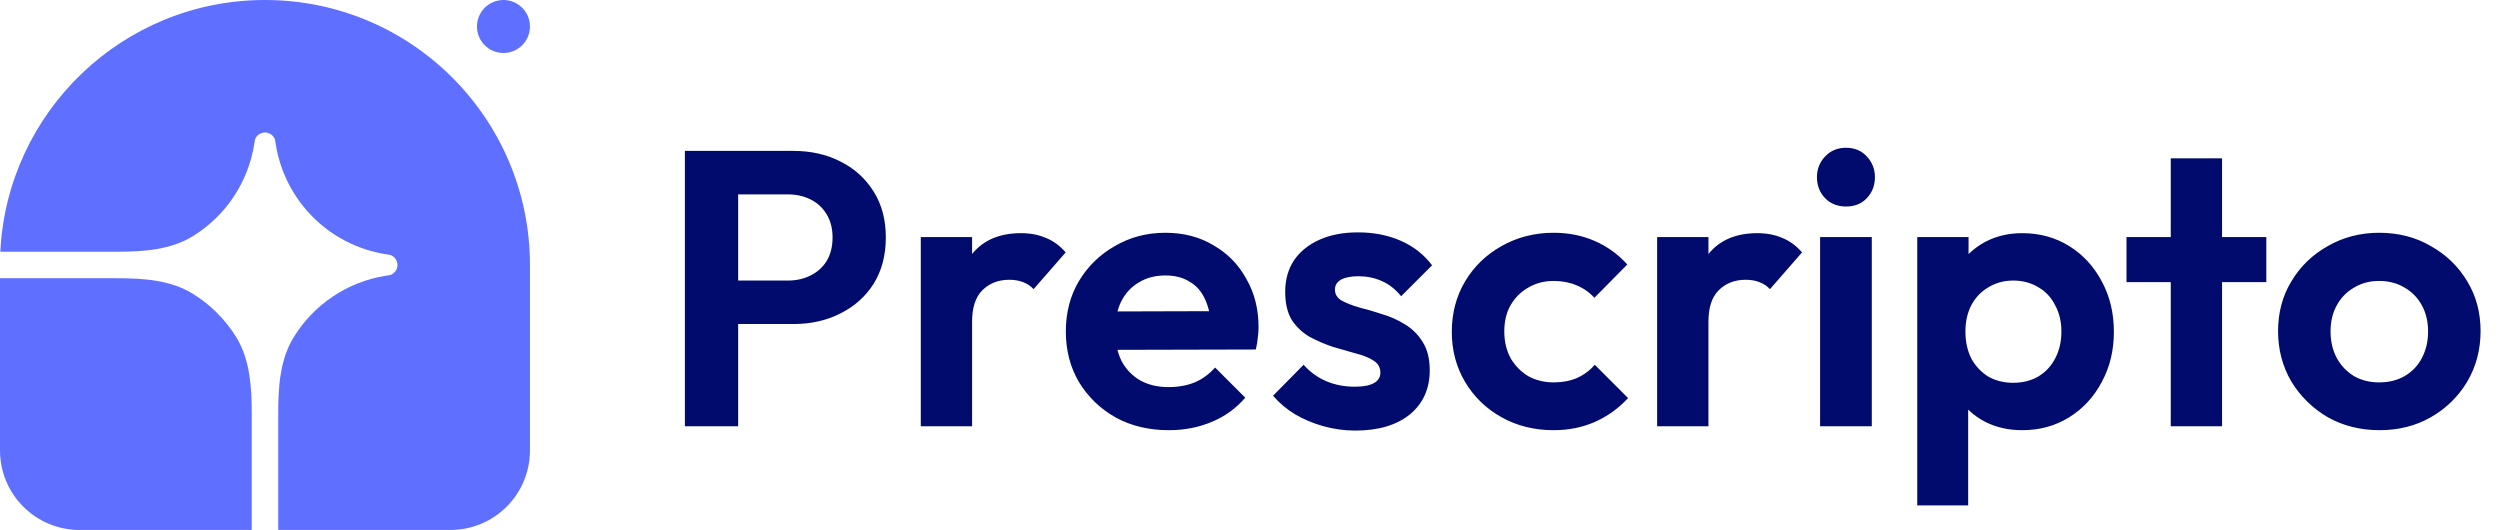
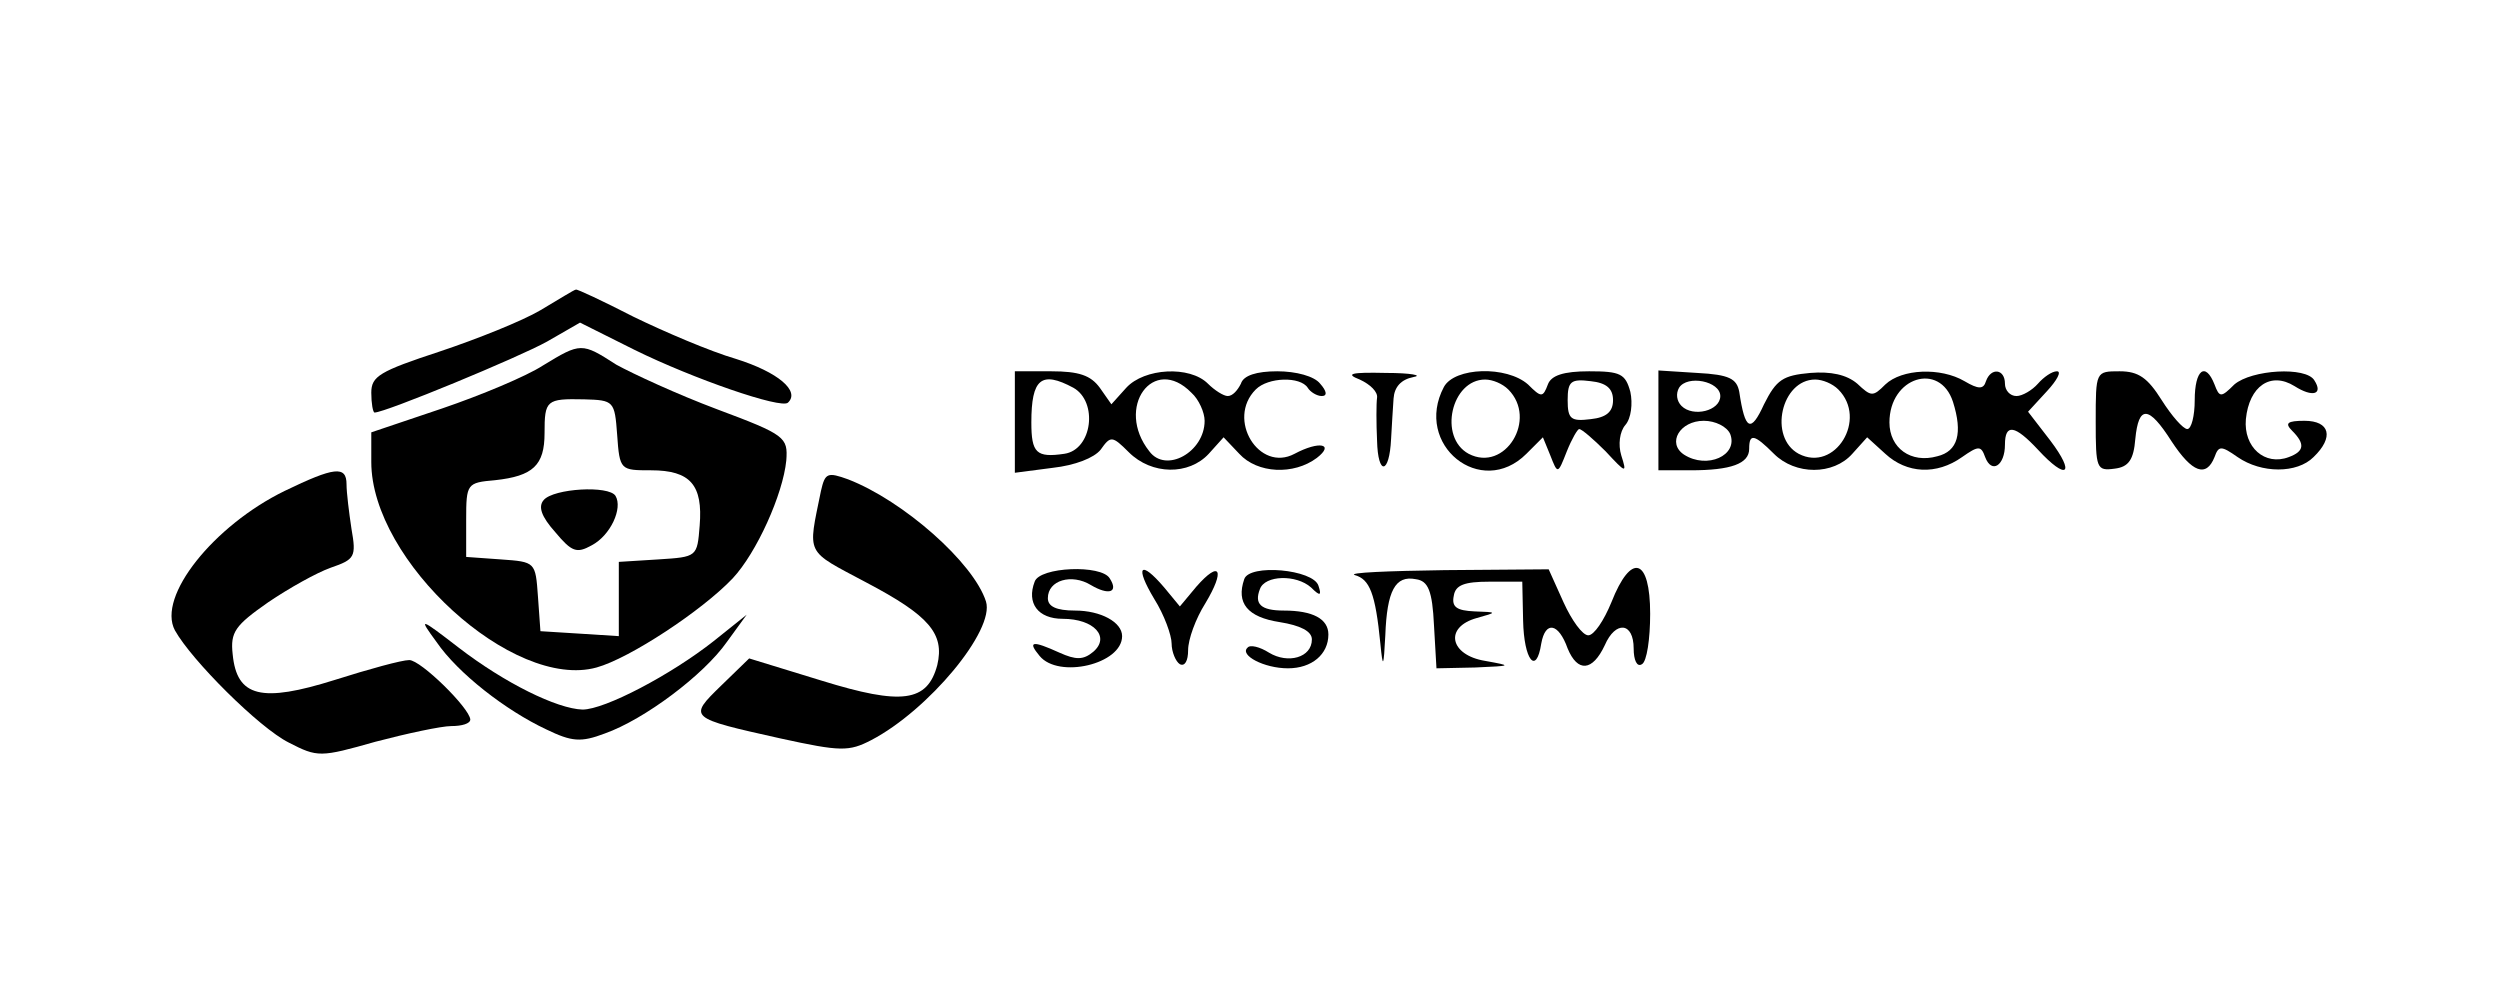
- <svg xmlns="http://www.w3.org/2000/svg" width="217" height="46" viewBox="0 0 217 46" fill="none">
-   <path d="M23 0C35.703 0 46 10.297 46 23V39.1C46 40.93 45.273 42.685 43.979 43.979C42.685 45.273 40.93 46 39.1 46H24.15V35.91C24.15 33.608 24.29 31.223 25.497 29.263C26.362 27.859 27.518 26.657 28.888 25.738C30.258 24.82 31.81 24.208 33.437 23.942L33.878 23.871C34.059 23.808 34.217 23.691 34.328 23.535C34.44 23.379 34.5 23.192 34.5 23C34.5 22.808 34.44 22.621 34.328 22.465C34.217 22.309 34.059 22.192 33.878 22.129L33.437 22.058C31.059 21.67 28.863 20.544 27.159 18.84C25.456 17.137 24.33 14.941 23.942 12.563L23.87 12.122C23.808 11.941 23.691 11.783 23.535 11.671C23.379 11.56 23.192 11.5 23 11.5C22.808 11.5 22.621 11.56 22.465 11.671C22.309 11.783 22.191 11.941 22.129 12.122L22.058 12.563C21.792 14.19 21.18 15.742 20.261 17.111C19.343 18.481 18.141 19.638 16.737 20.502C14.777 21.71 12.392 21.85 10.09 21.85H0.027C0.629 9.682 10.683 0 23 0Z" fill="#5F6FFF" />
-   <path d="M0 24.15H10.09C12.392 24.15 14.777 24.29 16.737 25.498C18.269 26.442 19.558 27.731 20.502 29.263C21.71 31.223 21.85 33.608 21.85 35.91V46H6.9C5.07 46 3.315 45.273 2.021 43.979C0.727 42.685 0 40.93 0 39.1L0 24.15ZM46 2.3C46 2.91 45.758 3.495 45.326 3.926C44.895 4.358 44.31 4.6 43.7 4.6C43.09 4.6 42.505 4.358 42.074 3.926C41.642 3.495 41.4 2.91 41.4 2.3C41.4 1.69 41.642 1.105 42.074 0.674C42.505 0.242 43.09 0 43.7 0C44.31 0 44.895 0.242 45.326 0.674C45.758 1.105 46 1.69 46 2.3Z" fill="#5F6FFF" />
-   <path d="M62.848 28.126V24.352H68.39C69.115 24.352 69.773 24.205 70.362 23.91C70.951 23.615 71.416 23.196 71.756 22.652C72.096 22.085 72.266 21.405 72.266 20.612C72.266 19.841 72.096 19.173 71.756 18.606C71.416 18.039 70.951 17.609 70.362 17.314C69.773 17.019 69.115 16.872 68.39 16.872H62.848V13.098H68.866C70.385 13.098 71.745 13.404 72.946 14.016C74.17 14.628 75.133 15.501 75.836 16.634C76.539 17.745 76.89 19.071 76.89 20.612C76.89 22.153 76.539 23.491 75.836 24.624C75.133 25.735 74.17 26.596 72.946 27.208C71.745 27.82 70.385 28.126 68.866 28.126H62.848ZM59.448 37V13.098H64.072V37H59.448ZM79.923 37V20.578H84.377V37H79.923ZM84.377 27.922L82.643 26.766C82.847 24.749 83.436 23.162 84.411 22.006C85.386 20.827 86.791 20.238 88.627 20.238C89.421 20.238 90.135 20.374 90.769 20.646C91.404 20.895 91.982 21.315 92.503 21.904L89.715 25.1C89.466 24.828 89.16 24.624 88.797 24.488C88.457 24.352 88.061 24.284 87.607 24.284C86.655 24.284 85.873 24.59 85.261 25.202C84.672 25.791 84.377 26.698 84.377 27.922ZM101.457 37.34C99.734 37.34 98.204 36.977 96.867 36.252C95.529 35.504 94.464 34.484 93.671 33.192C92.9 31.9 92.515 30.427 92.515 28.772C92.515 27.14 92.889 25.689 93.637 24.42C94.407 23.128 95.45 22.108 96.765 21.36C98.079 20.589 99.541 20.204 101.151 20.204C102.738 20.204 104.132 20.567 105.333 21.292C106.557 21.995 107.509 22.969 108.189 24.216C108.892 25.44 109.243 26.834 109.243 28.398C109.243 28.693 109.22 28.999 109.175 29.316C109.152 29.611 109.096 29.951 109.005 30.336L95.201 30.37V27.038L106.931 27.004L105.129 28.398C105.084 27.423 104.902 26.607 104.585 25.95C104.29 25.293 103.848 24.794 103.259 24.454C102.692 24.091 101.99 23.91 101.151 23.91C100.267 23.91 99.496 24.114 98.839 24.522C98.181 24.907 97.671 25.463 97.309 26.188C96.969 26.891 96.799 27.729 96.799 28.704C96.799 29.701 96.98 30.574 97.343 31.322C97.728 32.047 98.272 32.614 98.975 33.022C99.677 33.407 100.494 33.6 101.423 33.6C102.262 33.6 103.021 33.464 103.701 33.192C104.381 32.897 104.97 32.467 105.469 31.9L108.087 34.518C107.294 35.447 106.319 36.15 105.163 36.626C104.03 37.102 102.794 37.34 101.457 37.34ZM117.641 37.374C116.712 37.374 115.794 37.249 114.887 37C114.003 36.751 113.187 36.411 112.439 35.98C111.691 35.527 111.045 34.983 110.501 34.348L113.153 31.662C113.72 32.297 114.377 32.773 115.125 33.09C115.873 33.407 116.701 33.566 117.607 33.566C118.333 33.566 118.877 33.464 119.239 33.26C119.625 33.056 119.817 32.75 119.817 32.342C119.817 31.889 119.613 31.537 119.205 31.288C118.82 31.039 118.31 30.835 117.675 30.676C117.041 30.495 116.372 30.302 115.669 30.098C114.989 29.871 114.332 29.588 113.697 29.248C113.063 28.885 112.541 28.398 112.133 27.786C111.748 27.151 111.555 26.335 111.555 25.338C111.555 24.295 111.805 23.389 112.303 22.618C112.825 21.847 113.561 21.247 114.513 20.816C115.465 20.385 116.587 20.17 117.879 20.17C119.239 20.17 120.463 20.408 121.551 20.884C122.662 21.36 123.58 22.074 124.305 23.026L121.619 25.712C121.121 25.1 120.554 24.658 119.919 24.386C119.307 24.114 118.639 23.978 117.913 23.978C117.256 23.978 116.746 24.08 116.383 24.284C116.043 24.488 115.873 24.771 115.873 25.134C115.873 25.542 116.066 25.859 116.451 26.086C116.859 26.313 117.381 26.517 118.015 26.698C118.65 26.857 119.307 27.049 119.987 27.276C120.69 27.48 121.347 27.775 121.959 28.16C122.594 28.545 123.104 29.055 123.489 29.69C123.897 30.325 124.101 31.141 124.101 32.138C124.101 33.747 123.523 35.028 122.367 35.98C121.211 36.909 119.636 37.374 117.641 37.374ZM134.857 37.34C133.179 37.34 131.672 36.966 130.335 36.218C128.997 35.47 127.943 34.45 127.173 33.158C126.402 31.866 126.017 30.415 126.017 28.806C126.017 27.174 126.402 25.712 127.173 24.42C127.943 23.128 128.997 22.108 130.335 21.36C131.695 20.589 133.202 20.204 134.857 20.204C136.149 20.204 137.339 20.442 138.427 20.918C139.515 21.394 140.455 22.074 141.249 22.958L138.393 25.848C137.962 25.372 137.441 25.009 136.829 24.76C136.239 24.511 135.582 24.386 134.857 24.386C134.041 24.386 133.304 24.579 132.647 24.964C132.012 25.327 131.502 25.837 131.117 26.494C130.754 27.129 130.573 27.888 130.573 28.772C130.573 29.633 130.754 30.404 131.117 31.084C131.502 31.741 132.012 32.263 132.647 32.648C133.304 33.011 134.041 33.192 134.857 33.192C135.605 33.192 136.273 33.067 136.863 32.818C137.475 32.546 137.996 32.161 138.427 31.662L141.317 34.552C140.478 35.459 139.515 36.15 138.427 36.626C137.339 37.102 136.149 37.34 134.857 37.34ZM143.839 37V20.578H148.293V37H143.839ZM148.293 27.922L146.559 26.766C146.763 24.749 147.353 23.162 148.327 22.006C149.302 20.827 150.707 20.238 152.543 20.238C153.337 20.238 154.051 20.374 154.685 20.646C155.32 20.895 155.898 21.315 156.419 21.904L153.631 25.1C153.382 24.828 153.076 24.624 152.713 24.488C152.373 24.352 151.977 24.284 151.523 24.284C150.571 24.284 149.789 24.59 149.177 25.202C148.588 25.791 148.293 26.698 148.293 27.922ZM157.984 37V20.578H162.472V37H157.984ZM160.228 17.926C159.502 17.926 158.902 17.688 158.426 17.212C157.95 16.713 157.712 16.101 157.712 15.376C157.712 14.673 157.95 14.073 158.426 13.574C158.902 13.075 159.502 12.826 160.228 12.826C160.976 12.826 161.576 13.075 162.03 13.574C162.506 14.073 162.744 14.673 162.744 15.376C162.744 16.101 162.506 16.713 162.03 17.212C161.576 17.688 160.976 17.926 160.228 17.926ZM175.529 37.34C174.351 37.34 173.285 37.102 172.333 36.626C171.381 36.127 170.622 35.459 170.055 34.62C169.489 33.781 169.183 32.818 169.137 31.73V25.916C169.183 24.828 169.489 23.865 170.055 23.026C170.645 22.165 171.404 21.485 172.333 20.986C173.285 20.487 174.351 20.238 175.529 20.238C177.048 20.238 178.408 20.612 179.609 21.36C180.811 22.108 181.751 23.128 182.431 24.42C183.134 25.712 183.485 27.174 183.485 28.806C183.485 30.415 183.134 31.866 182.431 33.158C181.751 34.45 180.811 35.47 179.609 36.218C178.408 36.966 177.048 37.34 175.529 37.34ZM174.747 33.226C175.563 33.226 176.289 33.045 176.923 32.682C177.558 32.297 178.045 31.775 178.385 31.118C178.748 30.438 178.929 29.656 178.929 28.772C178.929 27.911 178.748 27.151 178.385 26.494C178.045 25.814 177.558 25.293 176.923 24.93C176.289 24.545 175.563 24.352 174.747 24.352C173.954 24.352 173.24 24.545 172.605 24.93C171.971 25.293 171.472 25.814 171.109 26.494C170.769 27.151 170.599 27.911 170.599 28.772C170.599 29.656 170.769 30.438 171.109 31.118C171.472 31.775 171.959 32.297 172.571 32.682C173.206 33.045 173.931 33.226 174.747 33.226ZM166.417 43.868V20.578H170.871V24.896L170.123 28.874L170.837 32.852V43.868H166.417ZM188.421 37V13.744H192.875V37H188.421ZM184.579 24.488V20.578H196.717V24.488H184.579ZM206.542 37.34C204.887 37.34 203.391 36.966 202.054 36.218C200.739 35.447 199.685 34.416 198.892 33.124C198.121 31.809 197.736 30.347 197.736 28.738C197.736 27.129 198.121 25.689 198.892 24.42C199.662 23.128 200.716 22.108 202.054 21.36C203.391 20.589 204.876 20.204 206.508 20.204C208.185 20.204 209.681 20.589 210.996 21.36C212.333 22.108 213.387 23.128 214.158 24.42C214.928 25.689 215.314 27.129 215.314 28.738C215.314 30.347 214.928 31.809 214.158 33.124C213.387 34.416 212.333 35.447 210.996 36.218C209.681 36.966 208.196 37.34 206.542 37.34ZM206.508 33.192C207.346 33.192 208.083 33.011 208.718 32.648C209.375 32.263 209.874 31.741 210.214 31.084C210.576 30.404 210.758 29.633 210.758 28.772C210.758 27.911 210.576 27.151 210.214 26.494C209.851 25.837 209.352 25.327 208.718 24.964C208.083 24.579 207.346 24.386 206.508 24.386C205.692 24.386 204.966 24.579 204.332 24.964C203.697 25.327 203.198 25.837 202.836 26.494C202.473 27.151 202.292 27.911 202.292 28.772C202.292 29.633 202.473 30.404 202.836 31.084C203.198 31.741 203.697 32.263 204.332 32.648C204.966 33.011 205.692 33.192 206.508 33.192Z" fill="#000B6D" />
+ <svg xmlns="http://www.w3.org/2000/svg" version="1.0" width="303pt" height="120pt" viewBox="0 0 303 120" preserveAspectRatio="xMidYMid meet">
+   <g transform="translate(0,120) scale(0.1,-0.1)" fill="#000000" stroke="none">
+     <path d="M655 824 c-22 -13 -77 -35 -122 -50 -73 -24 -83 -30 -83 -50 0 -13 2 -24 4 -24 13 0 175 67 209 86 l40 23 66 -33 c71 -35 178 -72 186 -64 15 14 -12 37 -63 53 -31 9 -87 33 -124 51 -37 19 -69 34 -70 33 -2 0 -21 -12 -43 -25z" />
+     <path d="M658 757 c-20 -13 -75 -36 -122 -52 l-86 -29 0 -36 c0 -120 172 -277 273 -249 40 11 128 69 165 108 29 31 61 102 65 143 2 28 -1 31 -84 62 -48 18 -102 43 -122 54 -42 27 -43 27 -89 -1z m90 -84 c3 -43 4 -43 41 -43 48 0 63 -18 59 -67 -3 -38 -3 -38 -50 -41 l-48 -3 0 -45 0 -45 -47 3 -48 3 -3 42 c-3 42 -3 42 -45 45 l-42 3 0 45 c0 44 1 45 35 48 46 5 60 18 60 57 0 40 2 42 48 41 36 -1 37 -2 40 -43z" />
+     <path d="M659 594 c-7 -8 -3 -20 14 -39 20 -24 26 -26 44 -16 23 12 38 45 29 60 -8 13 -75 9 -87 -5z" />
+     <path d="M1230 689 l0 -62 46 6 c27 3 50 12 58 22 12 17 14 17 34 -3 28 -28 73 -28 97 -2 l18 20 19 -20 c22 -24 66 -26 94 -5 22 17 3 21 -27 5 -43 -23 -83 42 -47 78 15 15 54 16 63 2 3 -5 11 -10 17 -10 7 0 6 6 -2 15 -7 9 -29 15 -52 15 -25 0 -41 -5 -44 -15 -4 -8 -10 -15 -16 -15 -5 0 -16 7 -24 15 -22 22 -77 19 -99 -5 l-18 -20 -14 20 c-11 15 -25 20 -59 20 l-44 0 0 -61z m71 41 c30 -17 23 -75 -11 -80 -34 -5 -40 1 -40 38 0 53 12 63 51 42z m143 -6 c9 -8 16 -24 16 -34 0 -38 -47 -64 -67 -37 -42 53 5 118 51 71z" />
+     <path d="M1648 740 c13 -6 22 -15 21 -22 -1 -7 -1 -31 0 -52 1 -43 15 -41 17 2 1 15 2 37 3 49 1 14 9 23 24 26 12 2 -3 5 -33 5 -43 1 -50 -1 -32 -8z" />
+     <path d="M1750 731 c-37 -70 45 -136 100 -81 l20 20 9 -22 c9 -23 9 -23 20 5 6 15 13 27 15 27 3 0 17 -12 32 -27 25 -27 26 -27 19 -5 -4 13 -2 29 5 37 7 8 9 26 6 40 -6 22 -12 25 -50 25 -31 0 -46 -5 -50 -16 -6 -16 -8 -16 -24 0 -26 23 -89 21 -102 -3z m78 -3 c36 -36 -4 -101 -48 -78 -37 20 -21 90 20 90 9 0 21 -5 28 -12z m127 -13 c0 -14 -8 -21 -27 -23 -24 -3 -28 0 -28 23 0 23 4 26 28 23 19 -2 27 -9 27 -23z" />
+     <path d="M2010 691 l0 -61 39 0 c49 0 71 8 71 26 0 19 6 18 30 -6 26 -26 72 -26 95 0 l18 20 22 -20 c26 -24 62 -26 93 -4 20 14 23 14 28 0 8 -21 24 -10 24 15 0 26 12 24 40 -6 35 -38 46 -30 15 11 l-27 35 23 25 c12 13 18 24 12 24 -6 0 -16 -7 -23 -15 -7 -8 -19 -15 -26 -15 -8 0 -14 7 -14 15 0 18 -17 20 -23 3 -3 -10 -9 -10 -26 0 -29 17 -76 15 -96 -4 -15 -15 -17 -15 -34 1 -13 11 -32 15 -57 13 -33 -3 -41 -8 -56 -38 -16 -35 -23 -32 -30 15 -3 16 -12 21 -51 23 l-47 3 0 -60z m75 29 c0 -18 -33 -26 -47 -12 -6 6 -7 15 -3 22 10 16 50 8 50 -10z m143 8 c36 -36 -4 -101 -48 -78 -37 20 -21 90 20 90 9 0 21 -5 28 -12z m139 -15 c12 -38 6 -60 -19 -66 -32 -9 -58 10 -58 41 0 55 61 74 77 25z m-270 -39 c10 -26 -28 -43 -56 -25 -21 14 -5 41 24 41 14 0 28 -7 32 -16z" />
+     <path d="M2540 689 c0 -57 1 -60 23 -57 17 2 23 11 25 36 4 41 16 41 44 -3 25 -38 42 -44 52 -19 5 14 8 14 28 0 29 -20 72 -20 92 0 25 24 20 44 -11 44 -21 0 -24 -3 -15 -12 16 -16 15 -25 -4 -32 -29 -11 -55 12 -52 46 4 40 30 58 59 40 22 -14 35 -10 24 7 -10 17 -76 13 -97 -5 -16 -16 -18 -16 -24 0 -11 28 -24 18 -24 -19 0 -19 -4 -35 -9 -35 -5 0 -19 16 -31 35 -17 27 -28 35 -51 35 -29 0 -29 0 -29 -61z" />
+     <path d="M345 605 c-86 -42 -155 -128 -133 -169 20 -36 102 -118 138 -136 35 -18 38 -18 105 1 38 10 80 19 92 19 13 0 23 3 23 8 -1 14 -60 72 -74 72 -9 0 -49 -11 -90 -24 -89 -28 -119 -21 -124 31 -3 27 3 35 43 63 25 17 59 36 76 42 29 10 31 13 25 47 -3 20 -6 44 -6 54 0 23 -15 21 -75 -8z" />
+     <path d="M995 605 c-16 -79 -20 -71 55 -111 76 -40 95 -62 86 -100 -12 -45 -43 -49 -140 -19 l-88 27 -34 -33 c-40 -39 -40 -39 72 -64 73 -16 83 -16 110 -2 69 36 150 133 139 168 -15 47 -100 122 -167 148 -25 9 -28 8 -33 -14z" />
+     <path d="M1254 495 c-10 -26 4 -45 34 -45 38 0 58 -22 37 -40 -12 -10 -21 -10 -41 -1 -33 15 -39 14 -24 -4 23 -28 100 -10 100 24 0 17 -26 31 -57 31 -23 0 -33 5 -33 15 0 22 29 30 52 16 22 -13 34 -9 23 8 -10 17 -85 14 -91 -4z" />
+     <path d="M1399 474 c12 -19 21 -44 21 -54 0 -10 5 -22 10 -25 6 -3 10 4 10 17 0 13 9 38 21 57 24 40 18 53 -11 20 l-20 -24 -19 23 c-29 34 -36 26 -12 -14z" />
+     <path d="M1508 498 c-10 -29 4 -46 43 -52 25 -4 39 -11 39 -21 0 -22 -29 -30 -52 -16 -11 7 -23 10 -26 6 -10 -9 20 -25 49 -25 29 0 49 17 49 41 0 19 -19 29 -54 29 -28 0 -36 8 -29 26 6 17 44 18 62 2 11 -11 13 -10 9 2 -6 20 -84 27 -90 8z" />
+     <path d="M1642 503 c18 -5 25 -22 31 -83 3 -31 4 -29 6 10 2 54 12 73 37 68 15 -2 20 -14 22 -56 l3 -52 47 1 c45 2 45 2 12 8 -43 7 -50 41 -10 52 25 7 25 7 -3 8 -21 1 -28 5 -25 19 2 13 13 17 43 17 l40 0 1 -47 c1 -48 16 -67 22 -28 5 28 21 25 32 -6 12 -29 30 -28 45 4 13 30 35 28 35 -4 0 -14 4 -23 10 -19 6 3 10 31 10 61 0 68 -23 75 -47 14 -9 -22 -21 -40 -28 -40 -7 0 -20 18 -30 40 l-18 40 -126 -1 c-69 -1 -118 -3 -109 -6z" />
+     <path d="M529 422 c26 -38 84 -83 133 -106 31 -15 42 -16 71 -5 48 17 120 71 148 111 l24 33 -40 -32 c-52 -41 -132 -83 -159 -83 -31 1 -94 32 -150 75 -48 37 -49 37 -27 7z" />
+   </g>
</svg>
